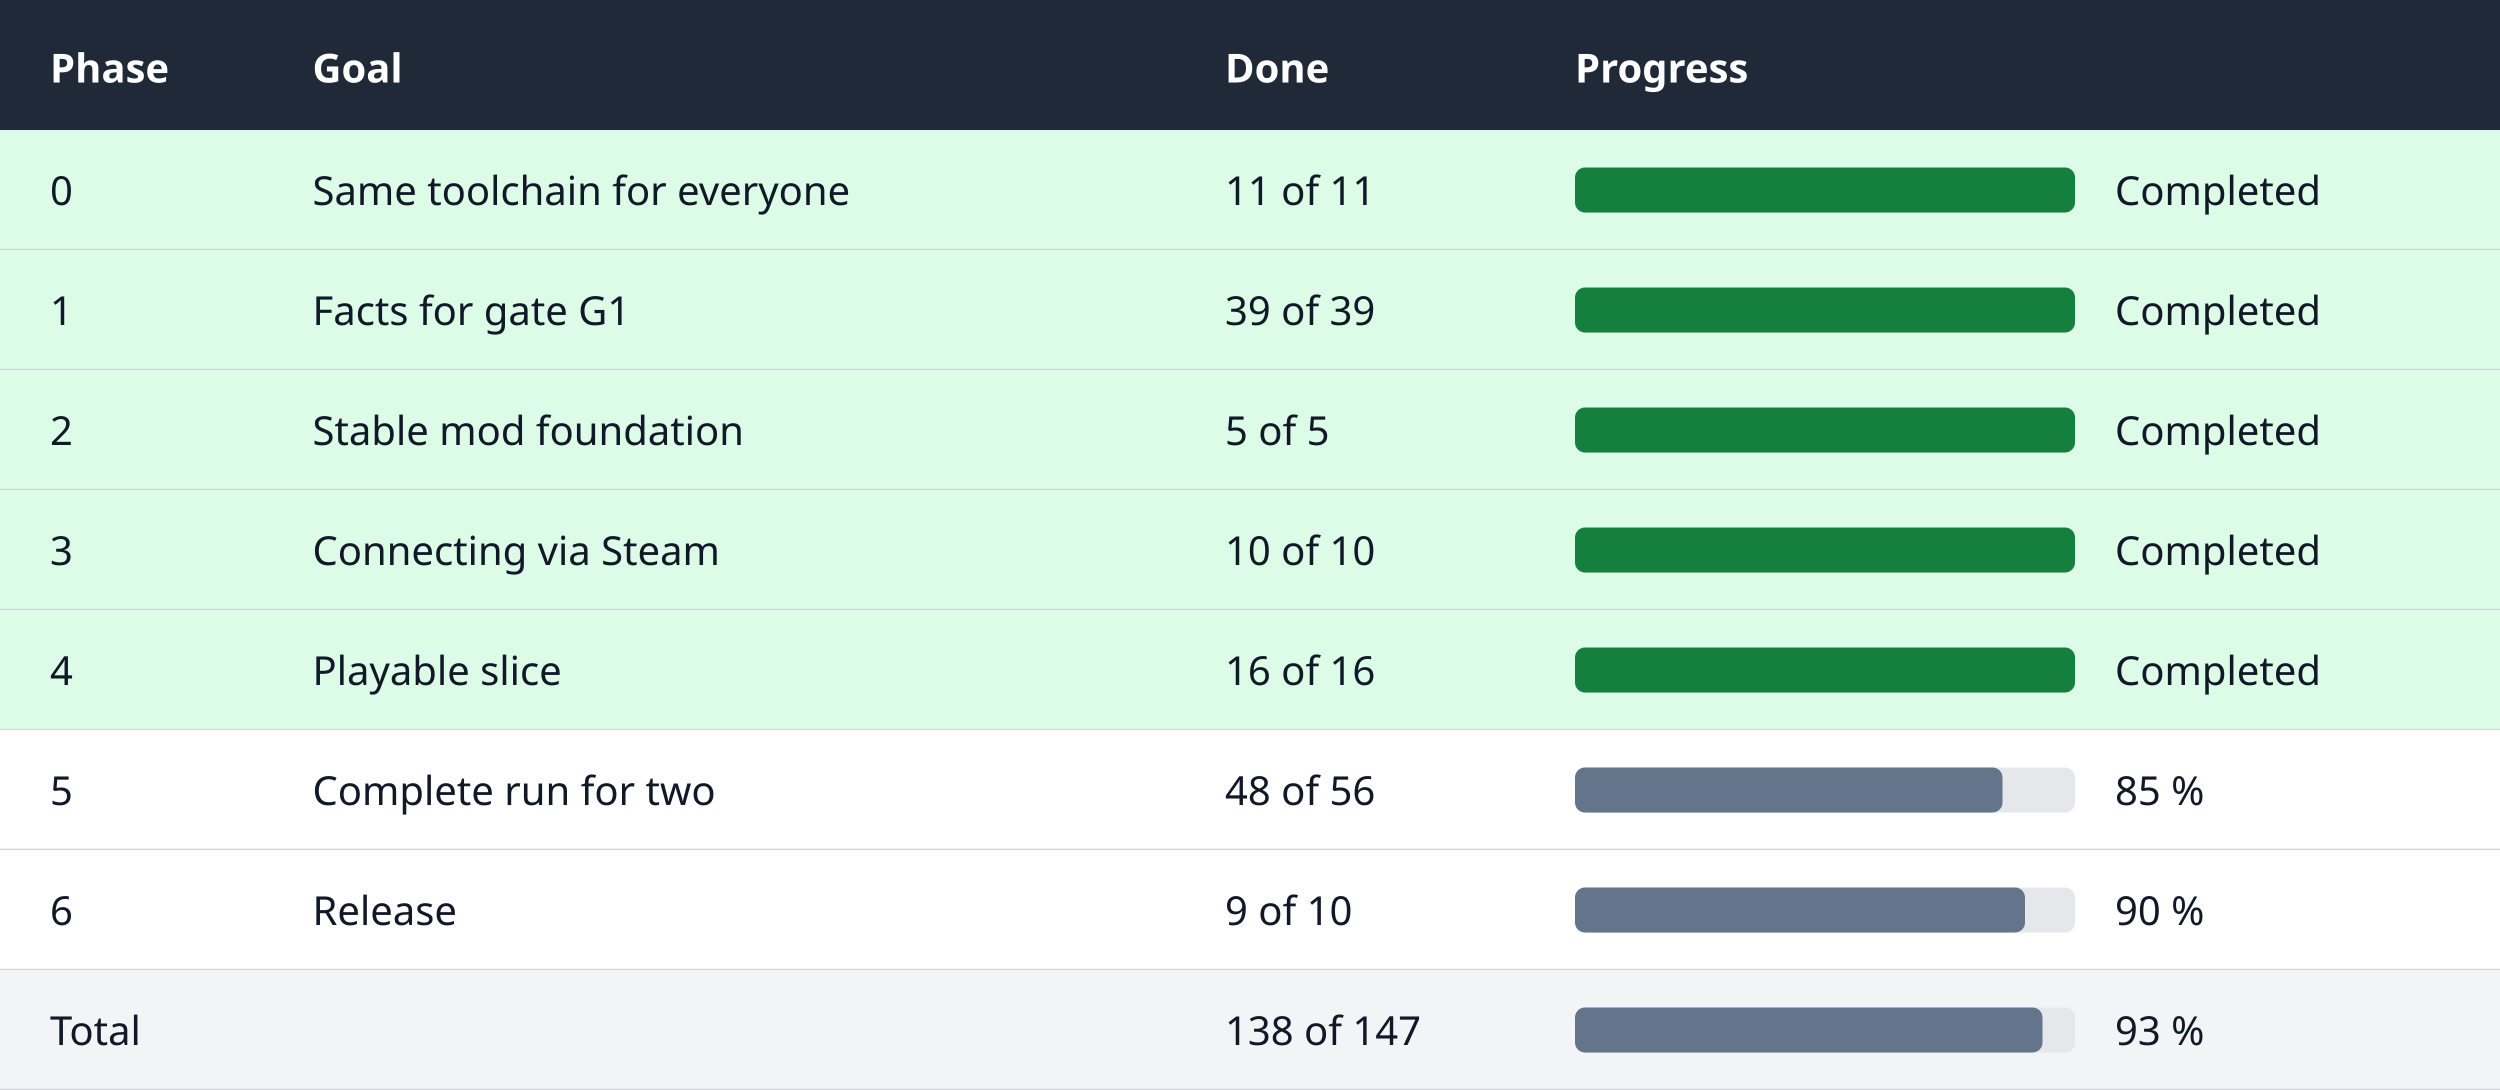
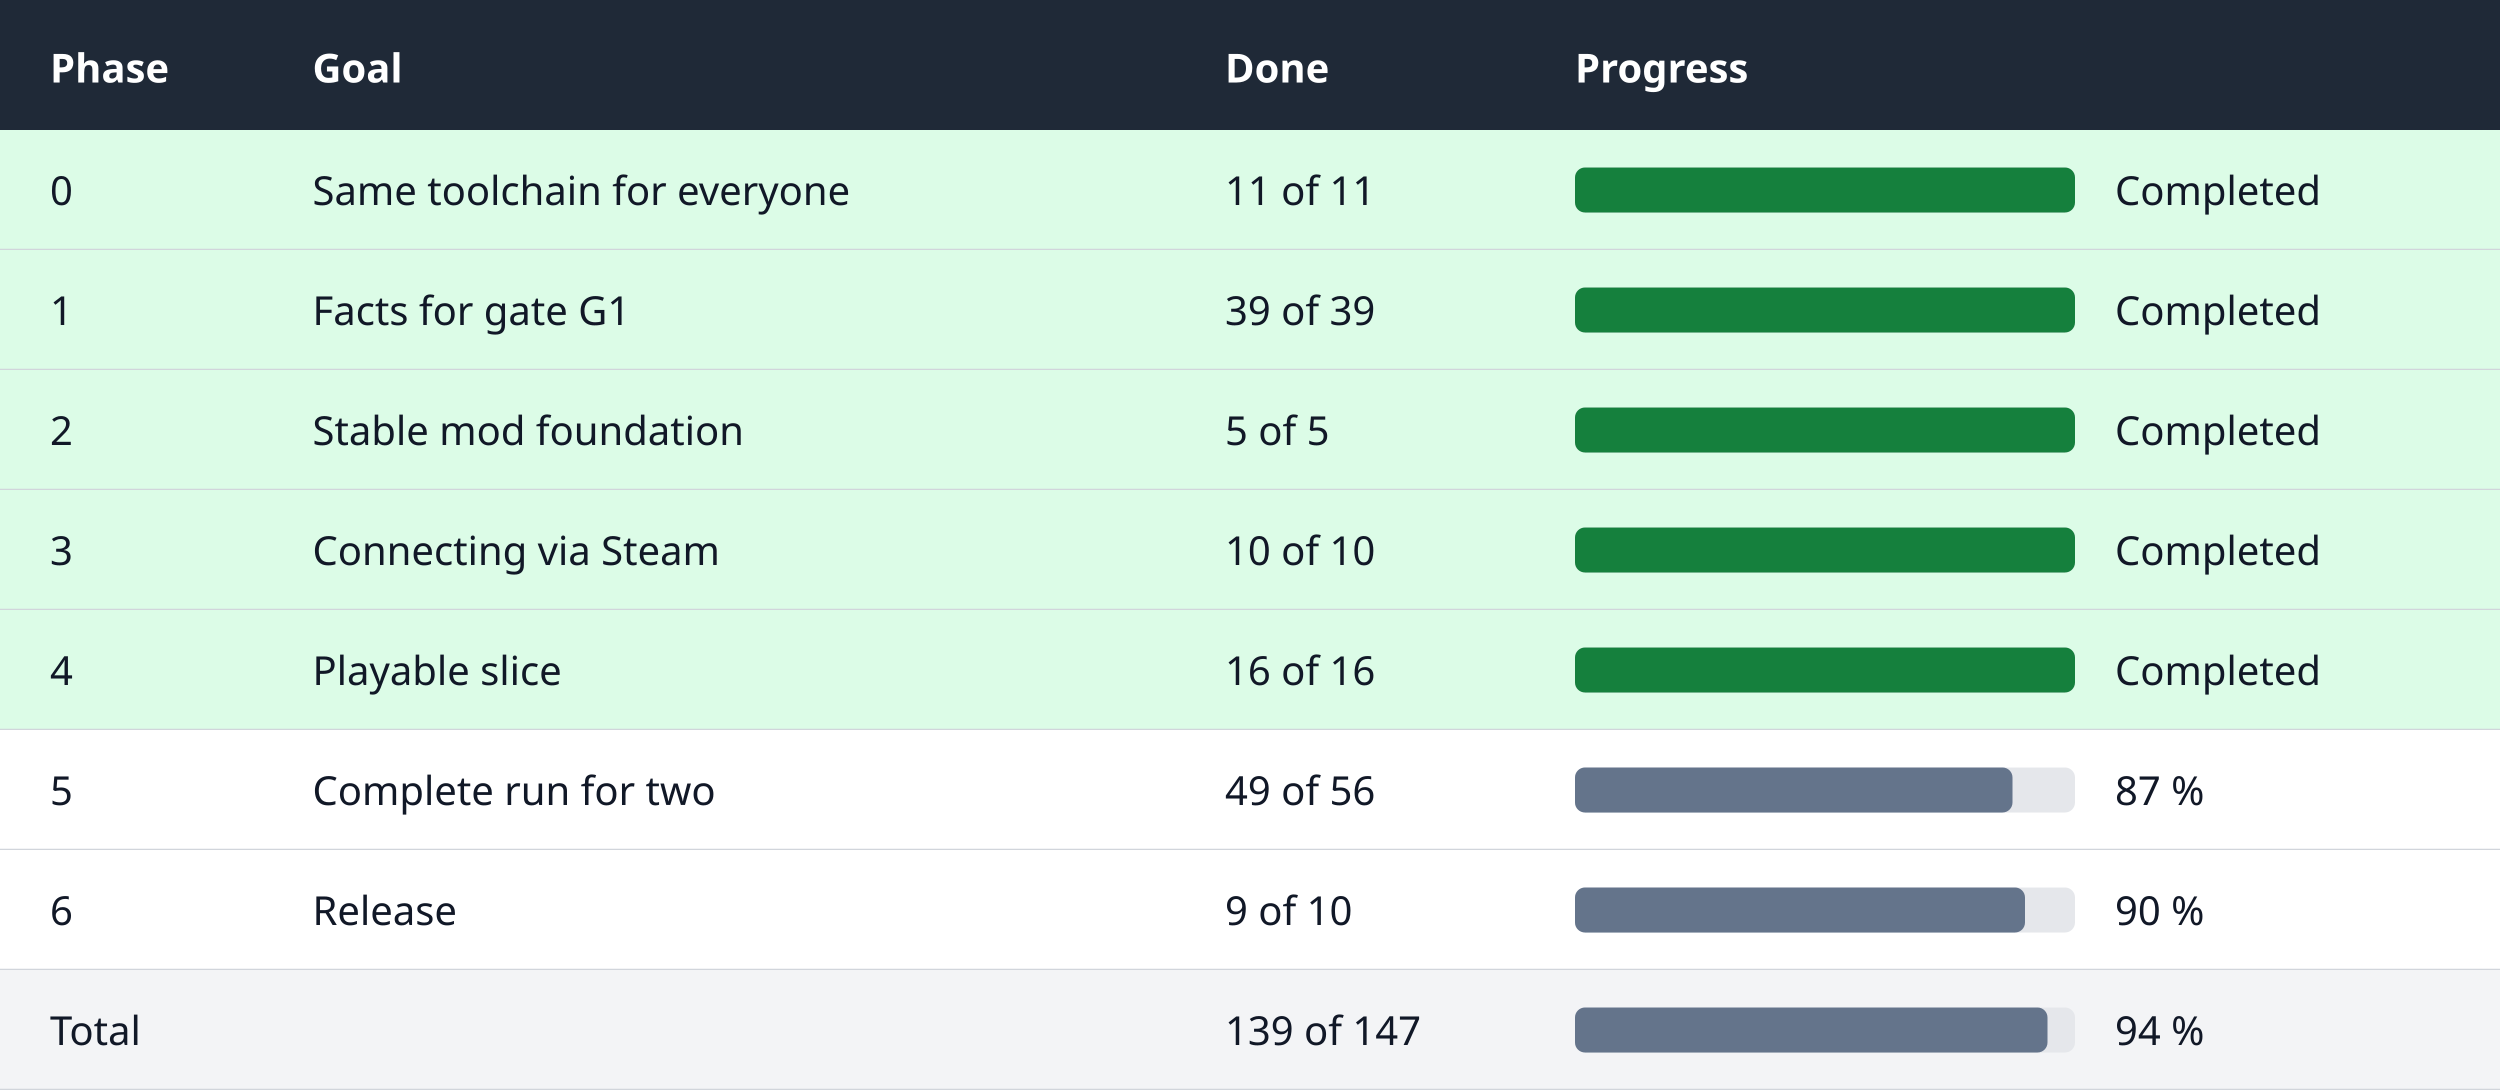
<svg xmlns="http://www.w3.org/2000/svg" width="1000" height="436" viewBox="0 0 1000 436" role="img" aria-labelledby="title desc">
  <g font-family="Segoe UI, sans-serif" font-size="16" fill="#111827">
    <rect width="1000" height="52" fill="#1f2937" />
    <text x="20" y="33" fill="#ffffff" font-weight="600">Phase</text>
    <text x="125" y="33" fill="#ffffff" font-weight="600">Goal</text>
    <text x="490" y="33" fill="#ffffff" font-weight="600">Done</text>
    <text x="630" y="33" fill="#ffffff" font-weight="600">Progress</text>
    <g id="phase-0">
      <rect y="52" width="1000" height="48" fill="#dcfce7" />
      <path d="M0 100H1000" stroke="#d1d5db" />
      <text x="20" y="82">0</text>
      <text x="125" y="82">Same toolchain for everyone</text>
      <text x="490" y="82">11 of 11</text>
      <rect x="630" y="67" width="200" height="18" rx="4" fill="#e5e7eb" />
      <rect x="630" y="67" width="200" height="18" rx="4" fill="#15803d" />
      <text x="846" y="82">Completed</text>
    </g>
    <g id="phase-1">
      <rect y="100" width="1000" height="48" fill="#dcfce7" />
      <path d="M0 148H1000" stroke="#d1d5db" />
      <text x="20" y="130">1</text>
      <text x="125" y="130">Facts for gate G1</text>
      <text x="490" y="130">39 of 39</text>
      <rect x="630" y="115" width="200" height="18" rx="4" fill="#e5e7eb" />
      <rect x="630" y="115" width="200" height="18" rx="4" fill="#15803d" />
      <text x="846" y="130">Completed</text>
    </g>
    <g id="phase-2">
      <rect y="148" width="1000" height="48" fill="#dcfce7" />
      <path d="M0 196H1000" stroke="#d1d5db" />
      <text x="20" y="178">2</text>
      <text x="125" y="178">Stable mod foundation</text>
      <text x="490" y="178">5 of 5</text>
      <rect x="630" y="163" width="200" height="18" rx="4" fill="#e5e7eb" />
      <rect x="630" y="163" width="200" height="18" rx="4" fill="#15803d" />
      <text x="846" y="178">Completed</text>
    </g>
    <g id="phase-3">
      <rect y="196" width="1000" height="48" fill="#dcfce7" />
      <path d="M0 244H1000" stroke="#d1d5db" />
      <text x="20" y="226">3</text>
      <text x="125" y="226">Connecting via Steam</text>
      <text x="490" y="226">10 of 10</text>
      <rect x="630" y="211" width="200" height="18" rx="4" fill="#e5e7eb" />
      <rect x="630" y="211" width="200" height="18" rx="4" fill="#15803d" />
      <text x="846" y="226">Completed</text>
    </g>
    <g id="phase-4">
      <rect y="244" width="1000" height="48" fill="#dcfce7" />
      <path d="M0 292H1000" stroke="#d1d5db" />
      <text x="20" y="274">4</text>
      <text x="125" y="274">Playable slice</text>
      <text x="490" y="274">16 of 16</text>
      <rect x="630" y="259" width="200" height="18" rx="4" fill="#e5e7eb" />
      <rect x="630" y="259" width="200" height="18" rx="4" fill="#15803d" />
      <text x="846" y="274">Completed</text>
    </g>
    <g id="phase-5">
      <rect y="292" width="1000" height="48" fill="#ffffff" />
      <path d="M0 340H1000" stroke="#d1d5db" />
      <text x="20" y="322">5</text>
      <text x="125" y="322">Complete run for two</text>
-       <text x="490" y="322">48 of 56</text>
+       <text x="490" y="322">49 of 56</text>
      <rect x="630" y="307" width="200" height="18" rx="4" fill="#e5e7eb" />
-       <rect x="630" y="307" width="171" height="18" rx="4" fill="#64748b" />
-       <text x="846" y="322">85 %</text>
+       <rect x="630" y="307" width="175" height="18" rx="4" fill="#64748b" />
+       <text x="846" y="322">87 %</text>
    </g>
    <g id="phase-6">
      <rect y="340" width="1000" height="48" fill="#ffffff" />
      <path d="M0 388H1000" stroke="#d1d5db" />
      <text x="20" y="370">6</text>
      <text x="125" y="370">Release</text>
      <text x="490" y="370">9 of 10</text>
      <rect x="630" y="355" width="200" height="18" rx="4" fill="#e5e7eb" />
      <rect x="630" y="355" width="180" height="18" rx="4" fill="#64748b" />
      <text x="846" y="370">90 %</text>
    </g>
    <g id="phase-total">
      <rect y="388" width="1000" height="48" fill="#f3f4f6" />
      <path d="M0 436H1000" stroke="#d1d5db" />
      <text x="20" y="418">Total</text>
      <text x="125" y="418" />
-       <text x="490" y="418">138 of 147</text>
+       <text x="490" y="418">139 of 147</text>
      <rect x="630" y="403" width="200" height="18" rx="4" fill="#e5e7eb" />
-       <rect x="630" y="403" width="187" height="18" rx="4" fill="#64748b" />
-       <text x="846" y="418">93 %</text>
+       <rect x="630" y="403" width="189" height="18" rx="4" fill="#64748b" />
+       <text x="846" y="418">94 %</text>
    </g>
  </g>
</svg>
